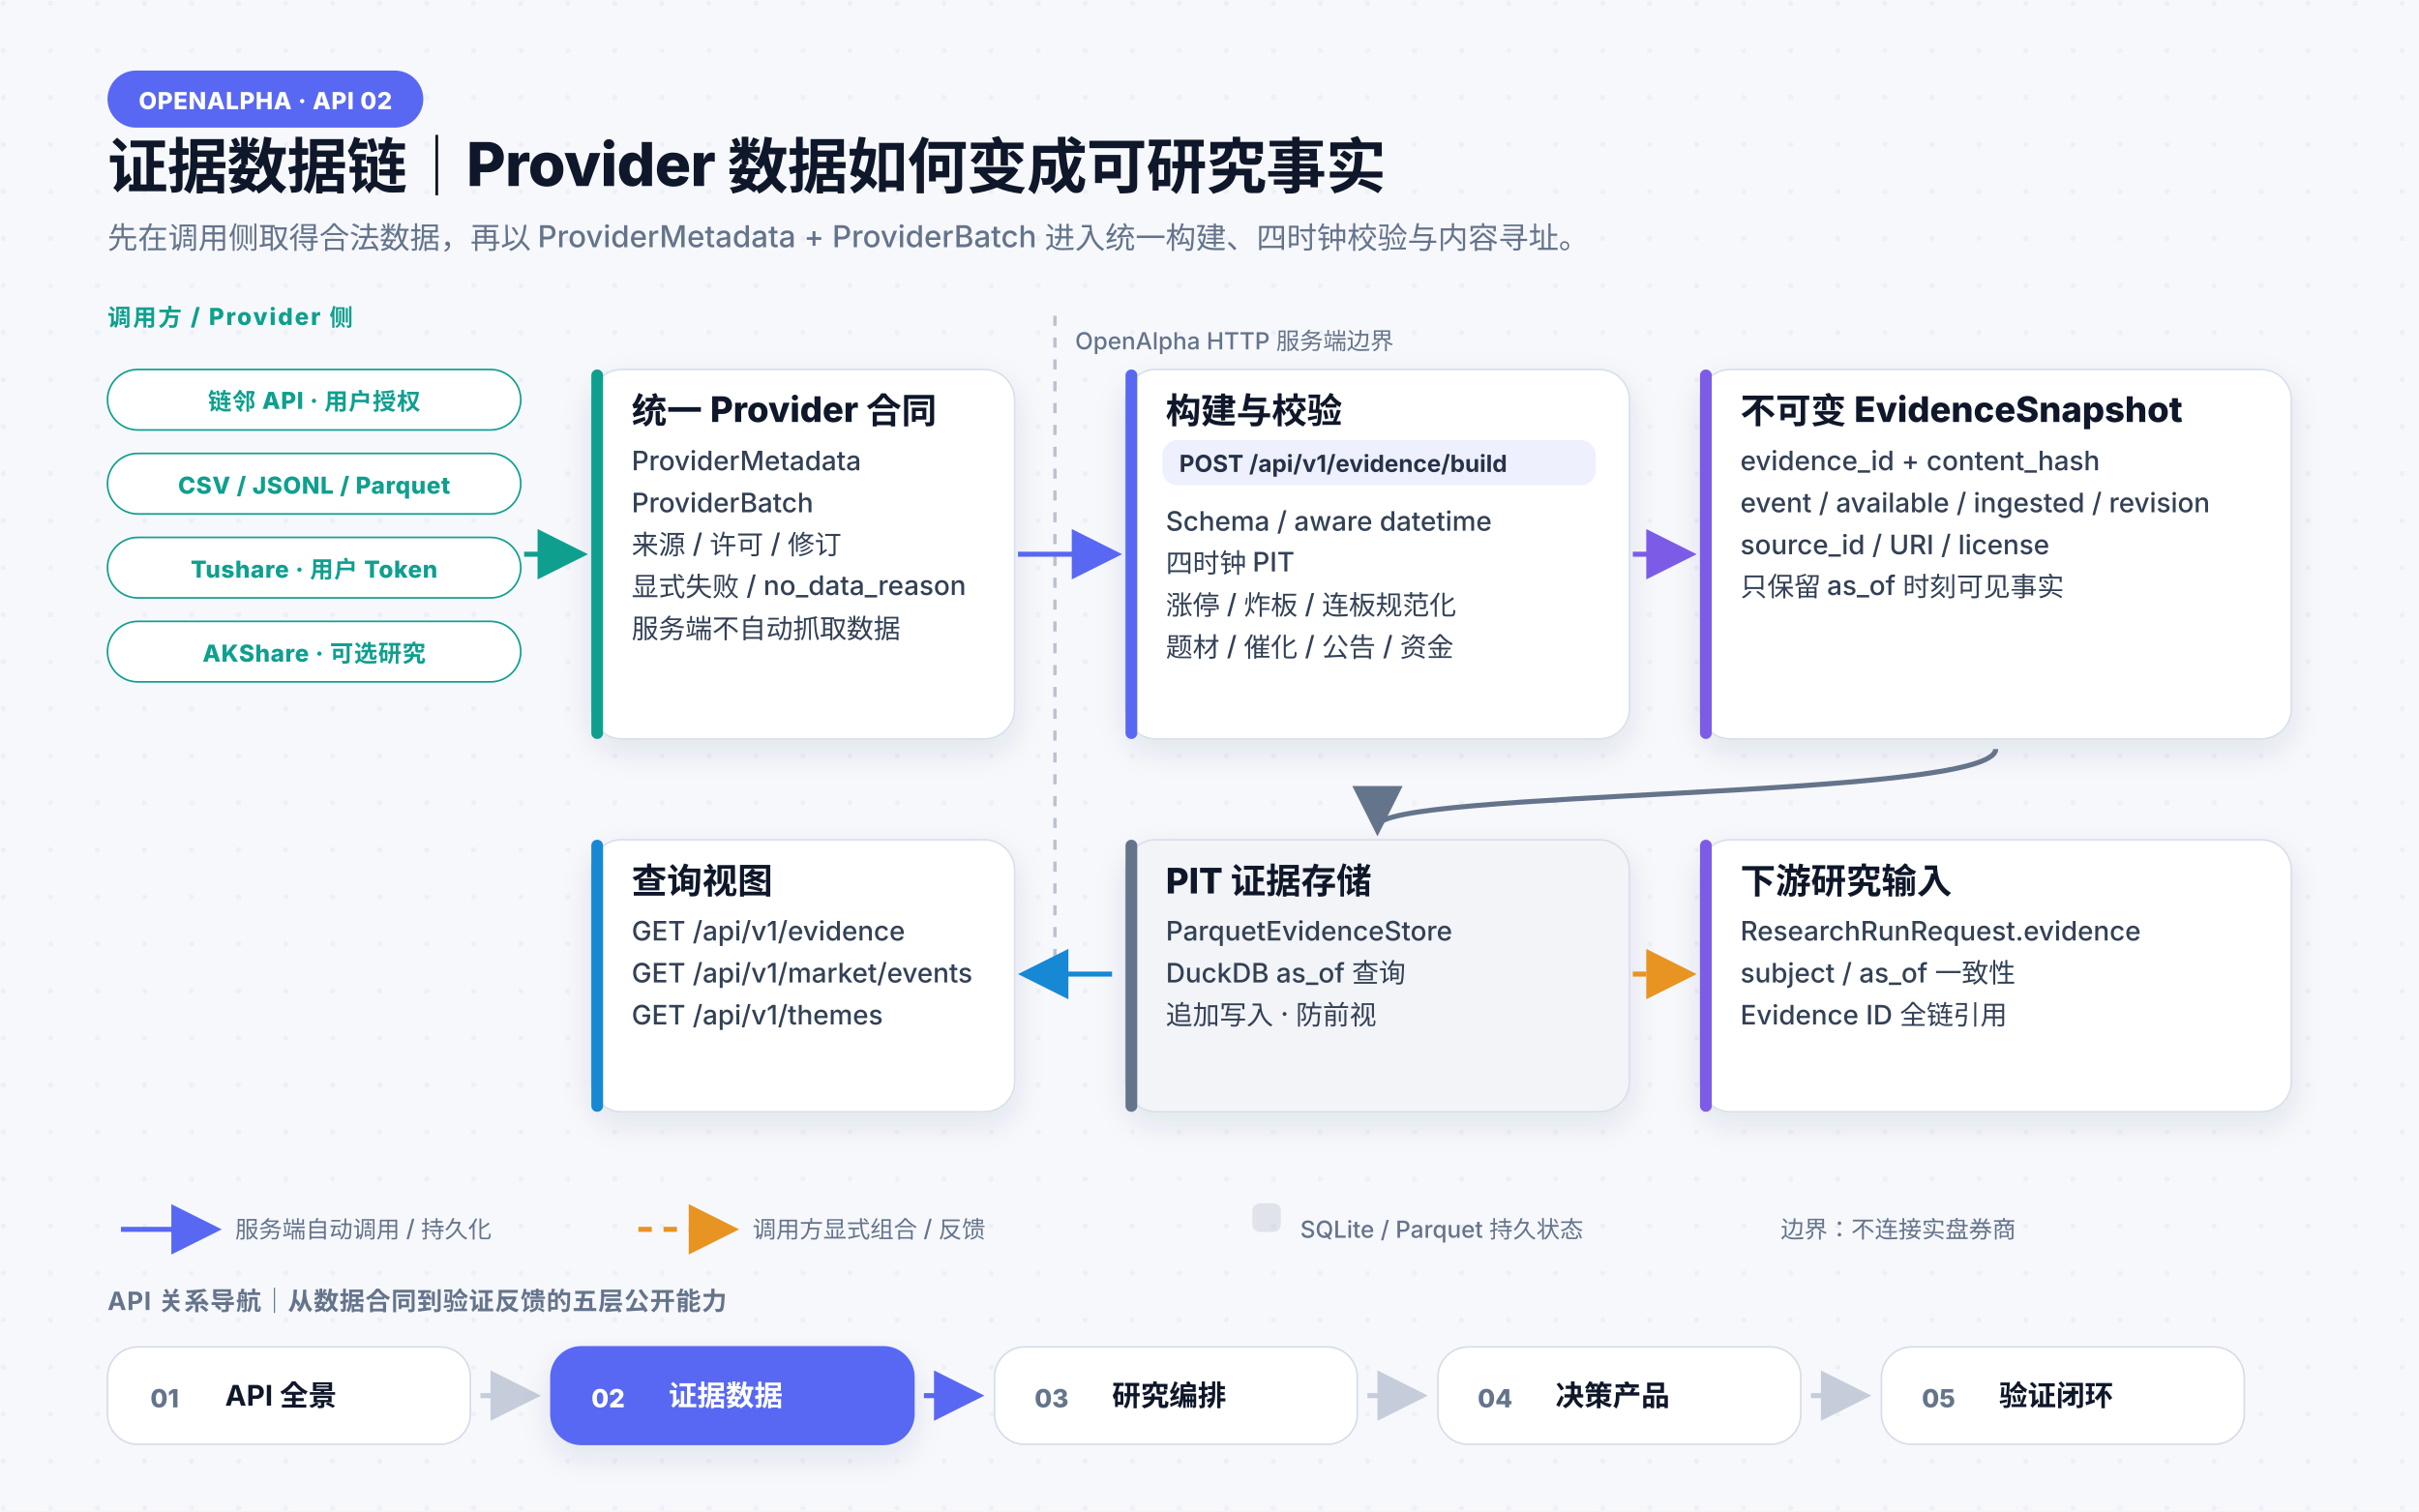
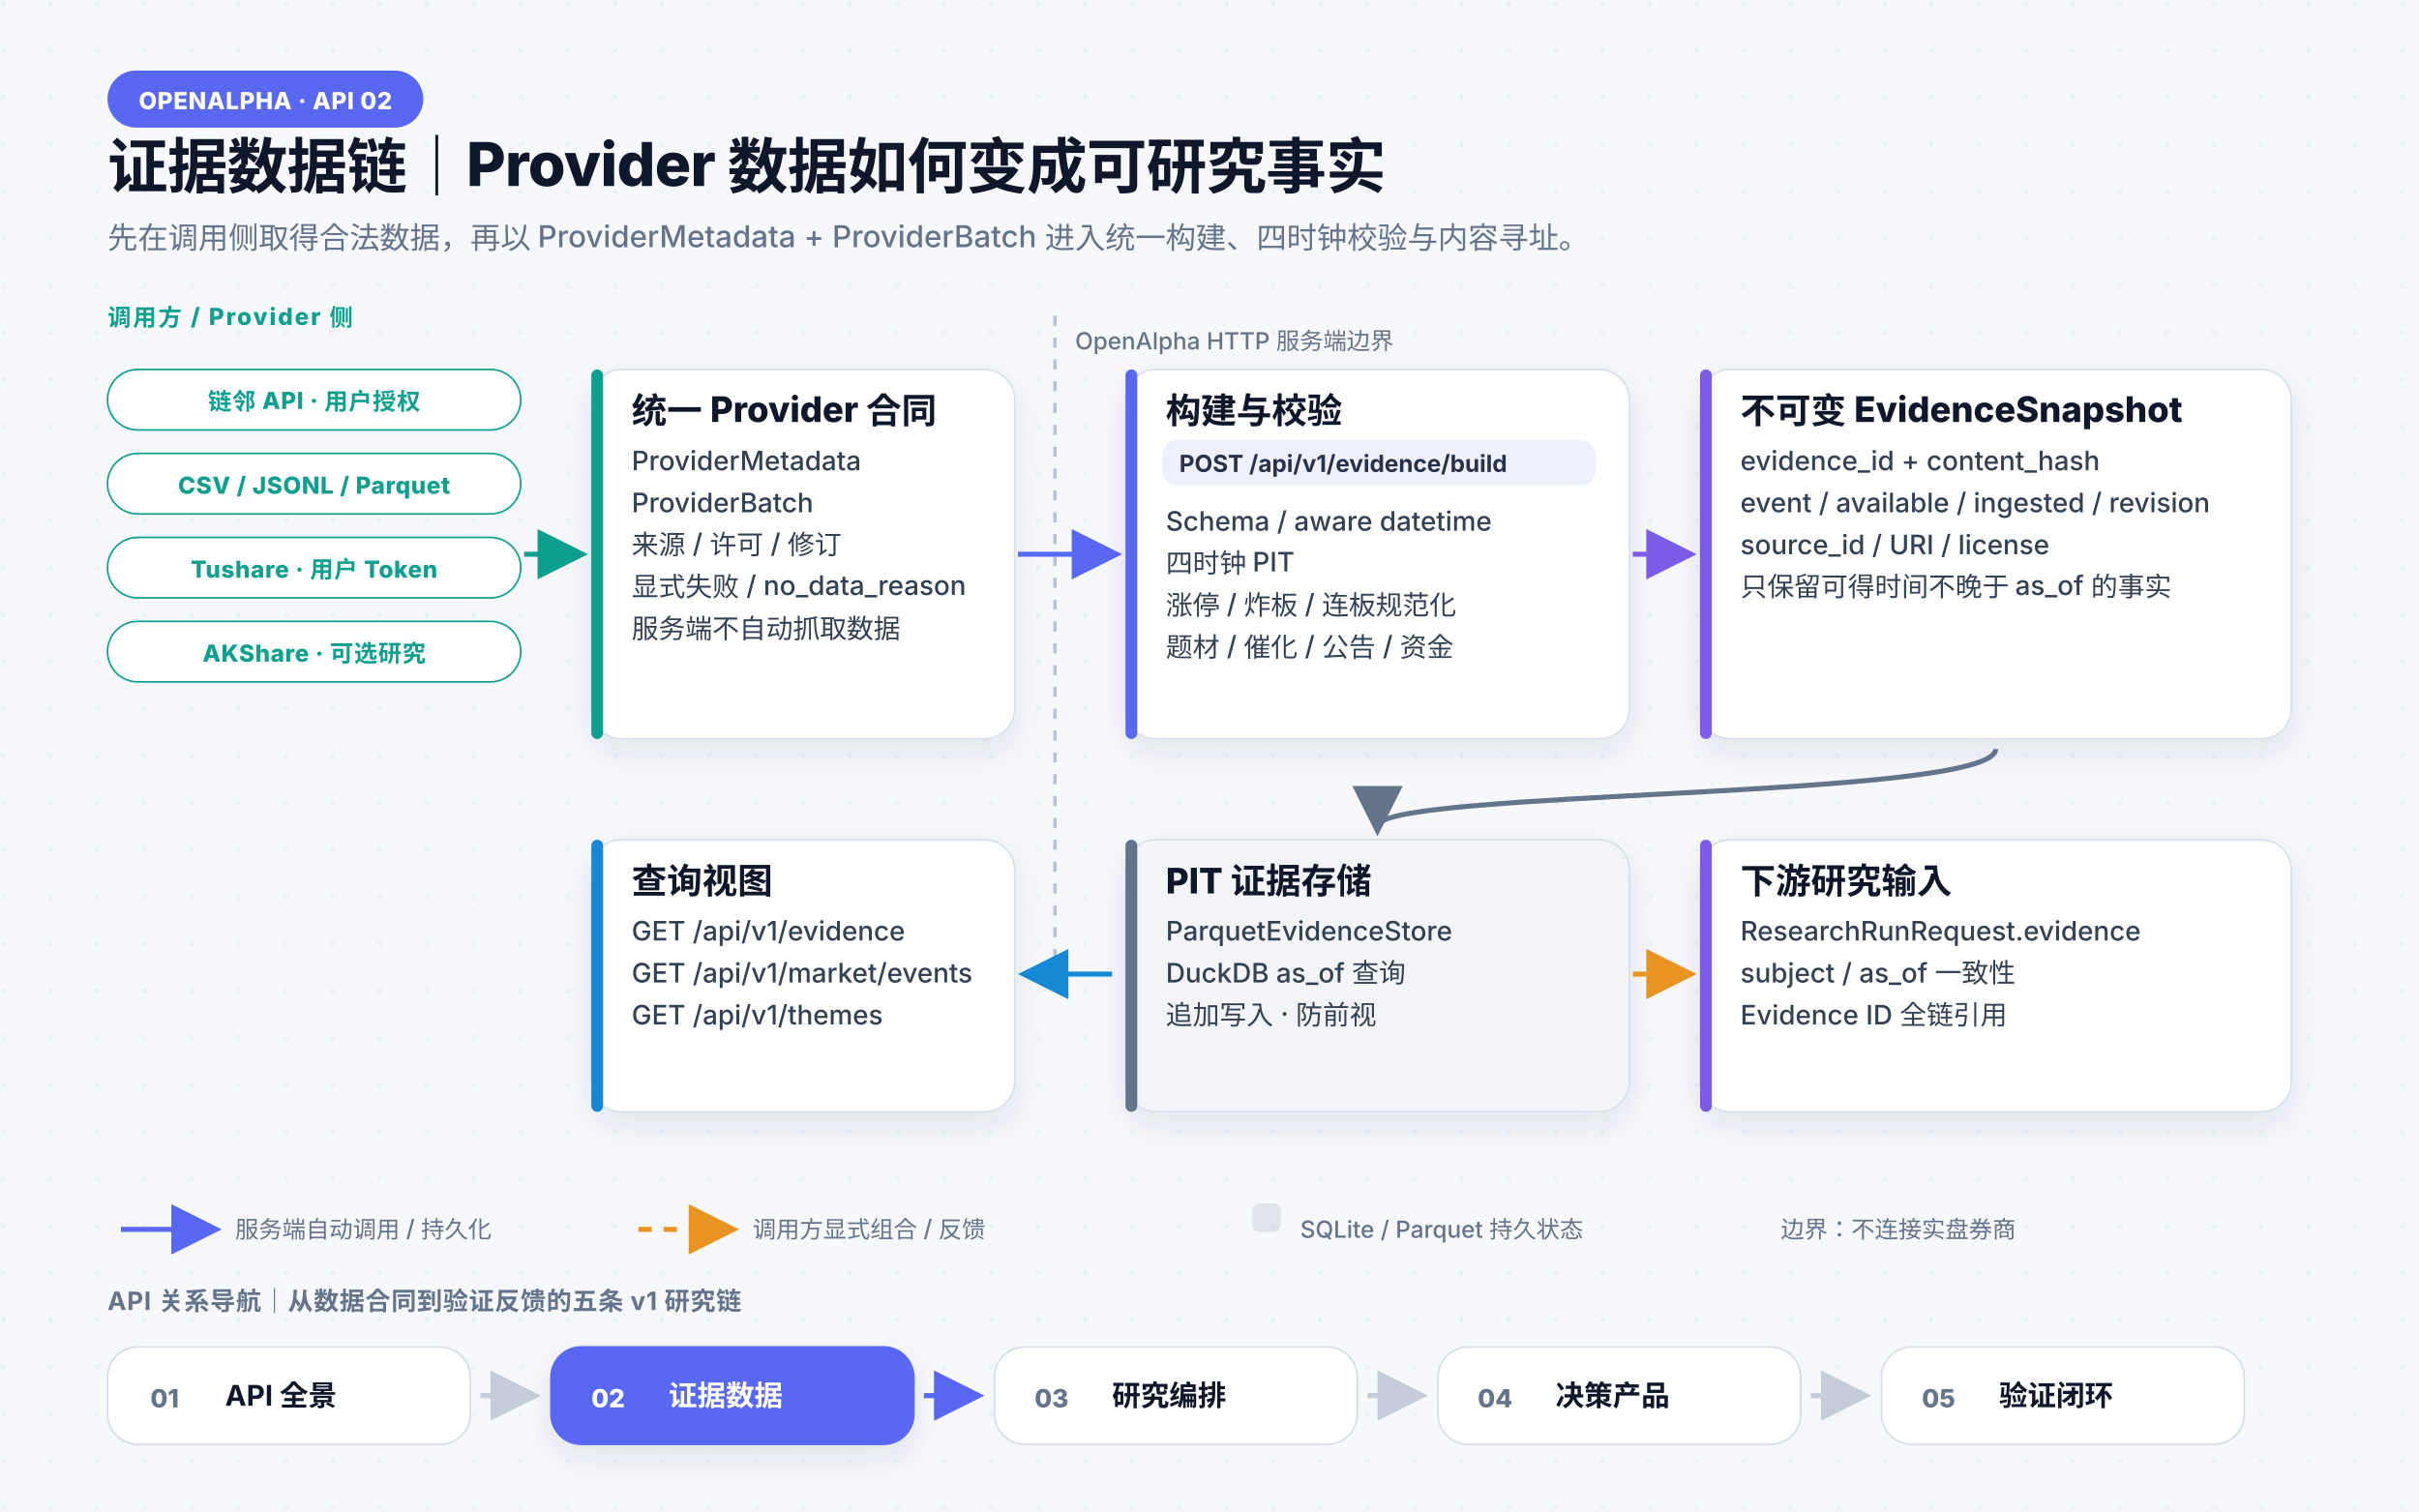
<svg xmlns="http://www.w3.org/2000/svg" width="1440" height="900" viewBox="0 0 1440 900" role="img" aria-labelledby="title desc">
  <defs>
    <filter id="shadow" x="-20%" y="-20%" width="140%" height="160%">
      <feDropShadow dx="0" dy="7" stdDeviation="9" flood-color="#27324A" flood-opacity=".10" />
    </filter>
    <marker id="arrow" markerWidth="10" markerHeight="10" refX="8" refY="5" orient="auto" markerUnits="strokeWidth">
      <path d="M0,0 L10,5 L0,10 z" fill="context-stroke" />
    </marker>
    <pattern id="dots" width="28" height="28" patternUnits="userSpaceOnUse">
      <circle cx="2" cy="2" r="1.5" fill="#D8DEEB" />
    </pattern>
    <style>
      text { font-family: Inter, "Noto Sans SC", "Microsoft YaHei", Arial, sans-serif; }
      .title { font-size: 36px; font-weight: 760; fill: #0F172A; letter-spacing: -.4px; }
      .subtitle { font-size: 18px; font-weight: 450; fill: #64748B; }
      .section { font-size: 14px; font-weight: 800; letter-spacing: 1.1px; }
      .cardTitle { font-size: 21px; font-weight: 760; fill: #0F172A; }
      .body { font-size: 16px; font-weight: 500; fill: #334155; }
      .small { font-size: 14px; font-weight: 520; fill: #64748B; }
      .endpoint { font-size: 14px; font-weight: 720; fill: #26324A; }
      .pill { font-size: 14px; font-weight: 780; letter-spacing: .35px; }
      .arrowLabel { font-size: 13px; font-weight: 700; fill: #64748B; }
      .navCaption { font-size: 15px; font-weight: 650; fill: #64748B; letter-spacing: .4px; }
      .navNumber { font-size: 15px; font-weight: 800; }
      .navLabel { font-size: 17px; font-weight: 720; }
    </style>
  </defs>
  <rect width="1440" height="900" fill="#F7F8FC" />
  <rect width="1440" height="900" fill="url(#dots)" opacity=".36" />
  <rect x="64" y="42" width="188" height="34" rx="17" fill="#5968F2" />
  <text x="158" y="65" class="pill" text-anchor="middle" fill="#FFFFFF">OPENALPHA · API 02</text>
  <text x="64" y="112" class="title">证据数据链｜Provider 数据如何变成可研究事实</text>
  <text x="64" y="148" class="subtitle">先在调用侧取得合法数据，再以 ProviderMetadata + ProviderBatch 进入统一构建、四时钟校验与内容寻址。</text>
  <text x="64" y="194" class="section" fill="#0F9F8F">调用方 / Provider 侧</text>
  <rect x="64" y="220" width="246" height="36" rx="18" fill="#FFFFFF" stroke="#0F9F8F" />
  <text x="187" y="244" class="pill" text-anchor="middle" fill="#0F9F8F">链邻 API · 用户授权</text>
  <rect x="64" y="270" width="246" height="36" rx="18" fill="#FFFFFF" stroke="#0F9F8F" />
  <text x="187" y="294" class="pill" text-anchor="middle" fill="#0F9F8F">CSV / JSONL / Parquet</text>
  <rect x="64" y="320" width="246" height="36" rx="18" fill="#FFFFFF" stroke="#0F9F8F" />
  <text x="187" y="344" class="pill" text-anchor="middle" fill="#0F9F8F">Tushare · 用户 Token</text>
  <rect x="64" y="370" width="246" height="36" rx="18" fill="#FFFFFF" stroke="#0F9F8F" />
  <text x="187" y="394" class="pill" text-anchor="middle" fill="#0F9F8F">AKShare · 可选研究</text>
  <rect x="352" y="220" width="252" height="220" rx="18" fill="#FFFFFF" stroke="#D9DFEA" filter="url(#shadow)" />
  <rect x="352" y="220" width="7" height="220" rx="3.5" fill="#0F9F8F" />
  <text x="376" y="252" class="cardTitle">统一 Provider 合同</text>
  <text x="376" y="280" class="body">ProviderMetadata</text>
  <text x="376" y="305" class="body">ProviderBatch</text>
  <text x="376" y="330" class="body">来源 / 许可 / 修订</text>
  <text x="376" y="355" class="body">显式失败 / no_data_reason</text>
  <text x="376" y="380" class="body">服务端不自动抓取数据</text>
  <path d="M 312 330 L 344 330" fill="none" stroke="#0F9F8F" stroke-width="3" marker-end="url(#arrow)" />
  <path d="M 628 188 L 628 590" fill="none" stroke="#B9C2D0" stroke-width="2" stroke-dasharray="6 7" />
  <text x="640" y="208" class="small">OpenAlpha HTTP 服务端边界</text>
  <rect x="670" y="220" width="300" height="220" rx="18" fill="#FFFFFF" stroke="#D9DFEA" filter="url(#shadow)" />
  <rect x="670" y="220" width="7" height="220" rx="3.5" fill="#5968F2" />
  <text x="694" y="252" class="cardTitle">构建与校验</text>
  <rect x="692" y="262" width="258" height="27" rx="9" fill="#5968F2" opacity=".10" />
  <text x="702" y="281" class="endpoint">POST /api/v1/evidence/build</text>
  <text x="694" y="316" class="body">Schema / aware datetime</text>
  <text x="694" y="341" class="body">四时钟 PIT</text>
  <text x="694" y="366" class="body">涨停 / 炸板 / 连板规范化</text>
  <text x="694" y="391" class="body">题材 / 催化 / 公告 / 资金</text>
  <path d="M 606 330 L 662 330" fill="none" stroke="#5968F2" stroke-width="3" marker-end="url(#arrow)" />
  <rect x="1012" y="220" width="352" height="220" rx="18" fill="#FFFFFF" stroke="#D9DFEA" filter="url(#shadow)" />
  <rect x="1012" y="220" width="7" height="220" rx="3.5" fill="#7C5CE7" />
  <text x="1036" y="252" class="cardTitle">不可变 EvidenceSnapshot</text>
  <text x="1036" y="280" class="body">evidence_id + content_hash</text>
  <text x="1036" y="305" class="body">event / available / ingested / revision</text>
  <text x="1036" y="330" class="body">source_id / URI / license</text>
-   <text x="1036" y="355" class="body">只保留 as_of 时刻可见事实</text>
+   <text x="1036" y="355" class="body">只保留可得时间不晚于 as_of 的事实</text>
  <path d="M 972 330 L 1004 330" fill="none" stroke="#7C5CE7" stroke-width="3" marker-end="url(#arrow)" />
  <rect x="352" y="500" width="252" height="162" rx="18" fill="#FFFFFF" stroke="#D9DFEA" filter="url(#shadow)" />
  <rect x="352" y="500" width="7" height="162" rx="3.5" fill="#1688D4" />
  <text x="376" y="532" class="cardTitle">查询视图</text>
  <text x="376" y="560" class="body">GET /api/v1/evidence</text>
  <text x="376" y="585" class="body">GET /api/v1/market/events</text>
  <text x="376" y="610" class="body">GET /api/v1/themes</text>
  <rect x="670" y="500" width="300" height="162" rx="18" fill="#F2F4F8" stroke="#D9DFEA" filter="url(#shadow)" />
  <rect x="670" y="500" width="7" height="162" rx="3.5" fill="#64748B" />
  <text x="694" y="532" class="cardTitle">PIT 证据存储</text>
  <text x="694" y="560" class="body">ParquetEvidenceStore</text>
  <text x="694" y="585" class="body">DuckDB as_of 查询</text>
  <text x="694" y="610" class="body">追加写入 · 防前视</text>
  <path d="M 1188 446 C 1188 476, 820 470, 820 492" fill="none" stroke="#64748B" stroke-width="3" marker-end="url(#arrow)" />
  <path d="M 662 580 L 612 580" fill="none" stroke="#1688D4" stroke-width="3" marker-end="url(#arrow)" />
  <rect x="1012" y="500" width="352" height="162" rx="18" fill="#FFFFFF" stroke="#D9DFEA" filter="url(#shadow)" />
  <rect x="1012" y="500" width="7" height="162" rx="3.5" fill="#7C5CE7" />
  <text x="1036" y="532" class="cardTitle">下游研究输入</text>
  <text x="1036" y="560" class="body">ResearchRunRequest.evidence</text>
  <text x="1036" y="585" class="body">subject / as_of 一致性</text>
  <text x="1036" y="610" class="body">Evidence ID 全链引用</text>
  <path d="M 972 580 L 1004 580" fill="none" stroke="#E89422" stroke-width="3" stroke-dasharray="8 7" marker-end="url(#arrow)" />
  <path d="M 72 732 L 126 732" fill="none" stroke="#5968F2" stroke-width="3" marker-end="url(#arrow)" />
  <text x="140" y="737" class="small">服务端自动调用 / 持久化</text>
  <path d="M 380 732 L 434 732" fill="none" stroke="#E89422" stroke-width="3" stroke-dasharray="8 7" marker-end="url(#arrow)" />
  <text x="448" y="737" class="small">调用方显式组合 / 反馈</text>
  <rect x="746" y="717" width="16" height="16" rx="4" fill="#64748B" opacity=".16" stroke="#64748B" />
  <text x="774" y="737" class="small">SQLite / Parquet 持久状态</text>
  <text x="1060" y="737" class="small">边界：不连接实盘券商</text>
-   <text x="64" y="780" class="navCaption">API 关系导航｜从数据合同到验证反馈的五层公开能力</text>
+   <text x="64" y="780" class="navCaption">API 关系导航｜从数据合同到验证反馈的五条 v1 研究链</text>
  <rect x="64" y="802" width="216" height="58" rx="18" fill="#FFFFFF" stroke="#D7DDE8" />
  <text x="98" y="838" class="navNumber" text-anchor="middle" fill="#64748B">01</text>
  <text x="134" y="837" class="navLabel" fill="#0F172A">API 全景</text>
  <path d="M 286 831 L 316 831" fill="none" stroke="#C5CDDA" stroke-width="3" marker-end="url(#arrow)" />
  <rect x="328" y="802" width="216" height="58" rx="18" fill="#5968F2" stroke="#5968F2" filter="url(#shadow)" />
  <text x="362" y="838" class="navNumber" text-anchor="middle" fill="#FFFFFF">02</text>
  <text x="398" y="837" class="navLabel" fill="#FFFFFF">证据数据</text>
  <path d="M 550 831 L 580 831" fill="none" stroke="#5968F2" stroke-width="3" marker-end="url(#arrow)" />
  <rect x="592" y="802" width="216" height="58" rx="18" fill="#FFFFFF" stroke="#D7DDE8" />
  <text x="626" y="838" class="navNumber" text-anchor="middle" fill="#64748B">03</text>
  <text x="662" y="837" class="navLabel" fill="#0F172A">研究编排</text>
  <path d="M 814 831 L 844 831" fill="none" stroke="#C5CDDA" stroke-width="3" marker-end="url(#arrow)" />
  <rect x="856" y="802" width="216" height="58" rx="18" fill="#FFFFFF" stroke="#D7DDE8" />
  <text x="890" y="838" class="navNumber" text-anchor="middle" fill="#64748B">04</text>
  <text x="926" y="837" class="navLabel" fill="#0F172A">决策产品</text>
  <path d="M 1078 831 L 1108 831" fill="none" stroke="#C5CDDA" stroke-width="3" marker-end="url(#arrow)" />
  <rect x="1120" y="802" width="216" height="58" rx="18" fill="#FFFFFF" stroke="#D7DDE8" />
  <text x="1154" y="838" class="navNumber" text-anchor="middle" fill="#64748B">05</text>
  <text x="1190" y="837" class="navLabel" fill="#0F172A">验证闭环</text>
</svg>
